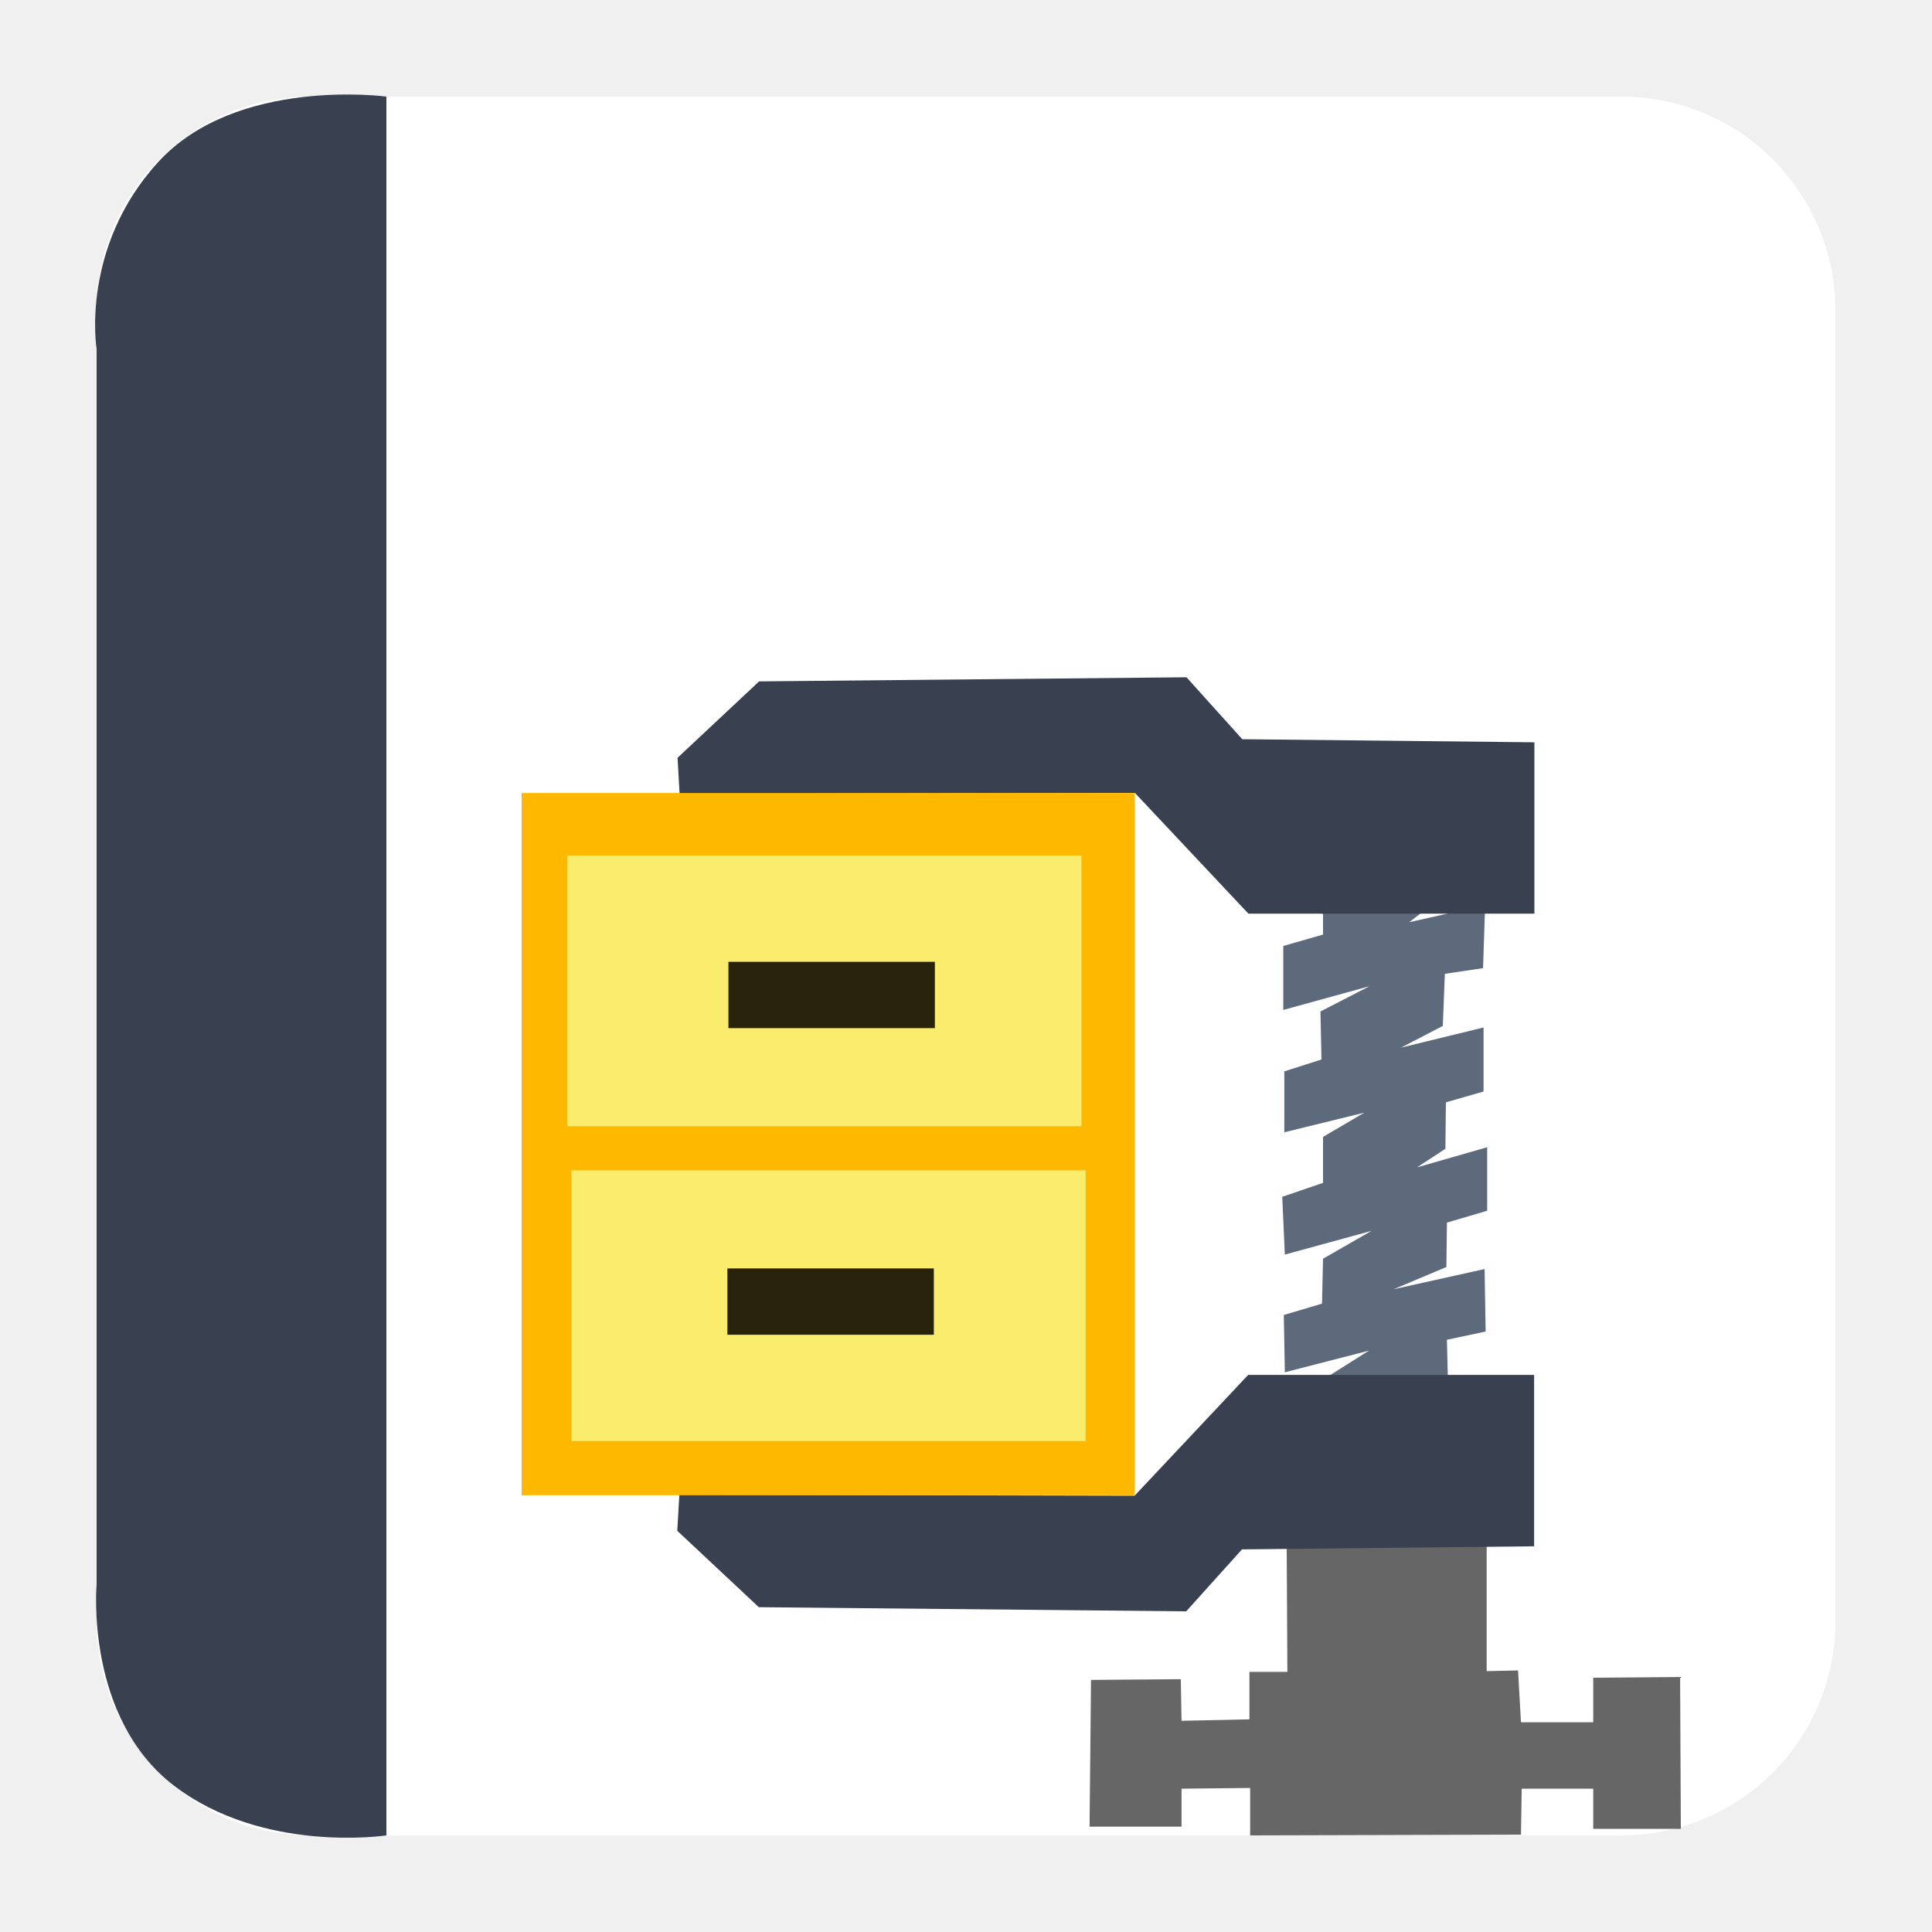
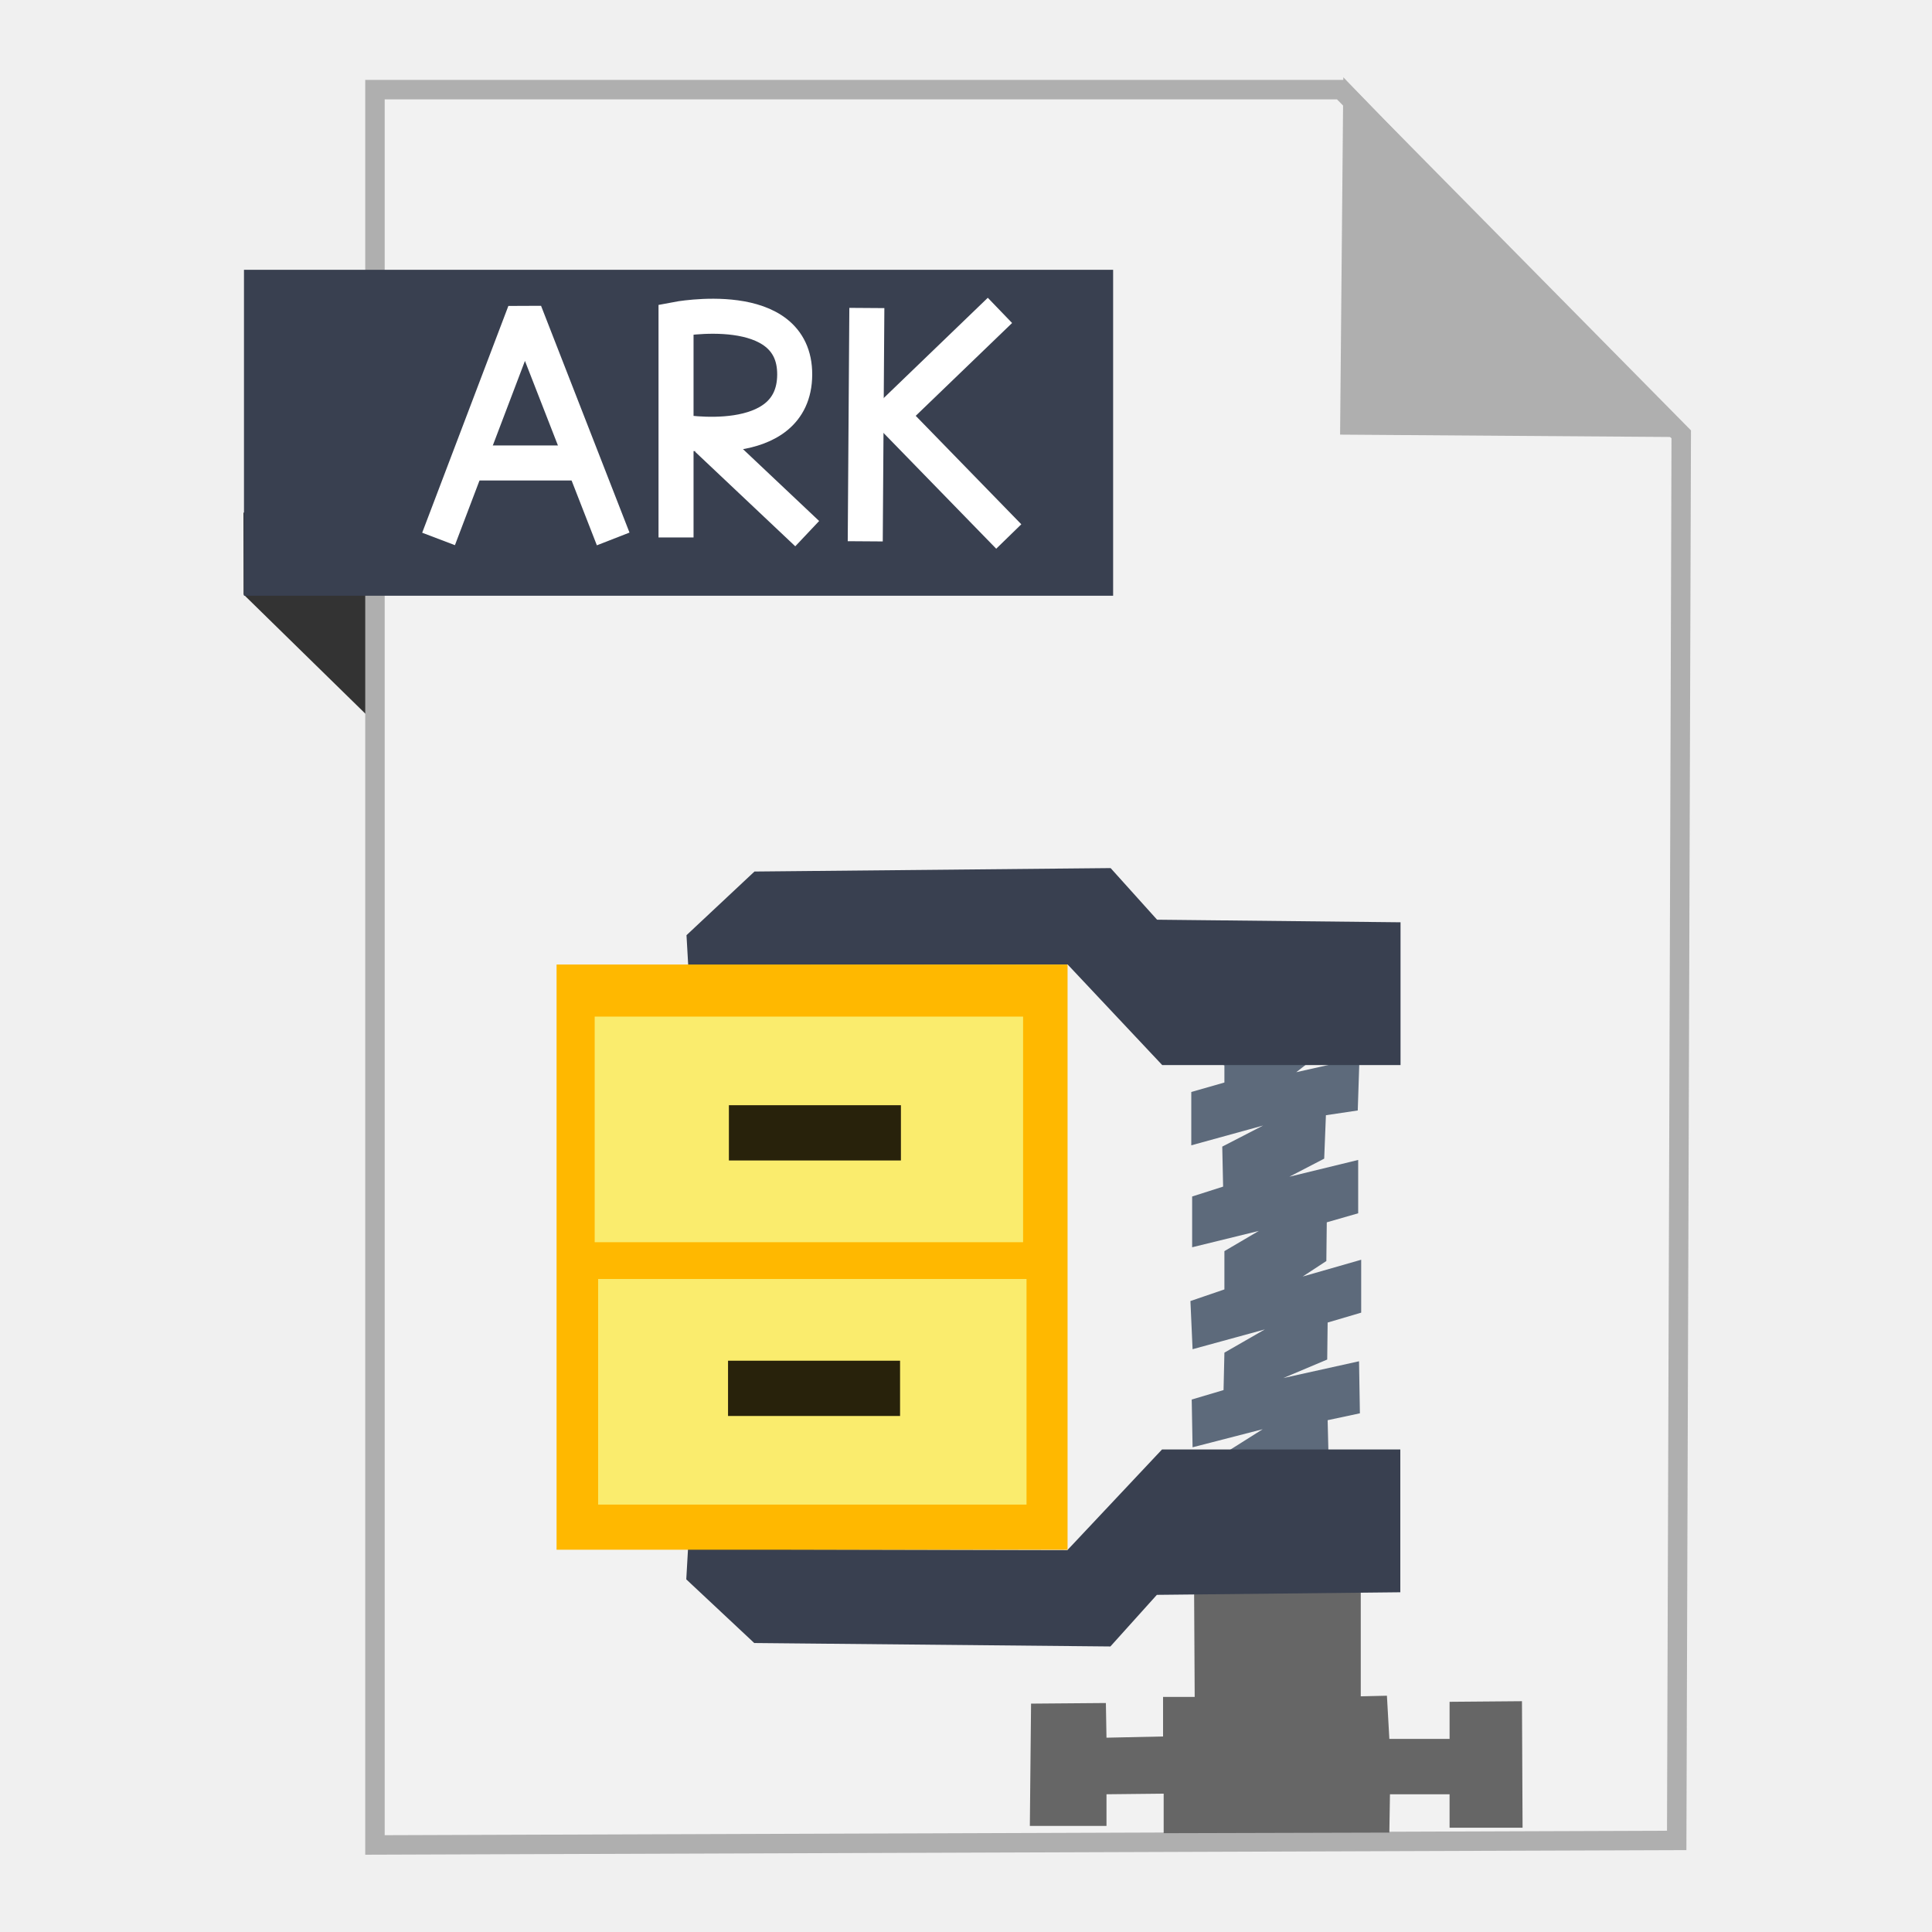
<svg xmlns="http://www.w3.org/2000/svg" width="500" height="500" id="svg2" version="1.1">
  <defs id="defs4" />
  <g id="layer1" transform="translate(0,-552.3622)">
-     <rect style="fill:#ffffff;fill-opacity:1;stroke:none" id="rect3000" width="450" height="450" x="25" y="577.362" ry="55.366" />
-     <path style="fill:#394050;stroke:none;stroke-width:1px;stroke-linecap:butt;stroke-linejoin:miter;stroke-opacity:1;fill-opacity:1" d="M 100,475 100,25 C 100,25 61.202,19.759 40.94,41.935 20.678,64.111 25,90.3 25,90.3 L 25,410 c 0,0 -3.105,34.449 20.038,52.138 C 68.182,479.826 100,475 100,475 z" id="path3770" transform="translate(0,552.3622)" />
-     <path style="fill:#5d6a7b;stroke:none" d="m 330.378,784.747 12.023,4.141 0,5.343 -10.286,2.939 0,16.564 22.309,-6.145 -12.691,6.546 0.267,12.423 -9.618,3.072 0,15.763 20.706,-5.076 -10.687,6.278 0,11.889 -10.553,3.607 0.668,14.961 22.442,-6.145 -12.557,7.214 -0.267,11.622 -9.885,2.939 0.267,14.828 21.774,-5.611 -13.759,8.683 -0.401,4.809 34.732,0 -0.401,-16.297 10.019,-2.137 -0.267,-16.164 -23.511,5.21 13.626,-5.744 0.134,-11.488 10.42,-3.072 0,-16.431 -18.167,5.21 7.347,-4.809 0.134,-12.023 9.752,-2.805 0,-16.564 -21.374,5.21 10.82,-5.611 0.534,-13.492 9.885,-1.469 0.534,-16.297 -19.637,4.408 10.152,-7.881 0,-5.076 -43.549,1.202 z" id="path3941" />
-     <path style="fill:#666666;stroke:none" d="m 332.985,951.04 0.189,34.005 -9.824,0 0,12.28 -17.569,0.378 -0.189,-10.768 -23.237,0.189 -0.378,37.972 23.804,0 0,-9.824 17.758,-0.189 0,12.28 70.088,-0.189 0.189,-11.902 18.514,0 0,10.39 22.67,0 -0.189,-39.295 -22.481,0.189 0,11.524 -18.703,0 -0.756,-13.413 -8.123,0.189 0,-34.194 z" id="path3943" />
-     <path style="fill:#394050;stroke:none" d="m 175.814,939.182 -0.534,9.351 21.106,19.77 110.608,1.069 14.427,-16.03 75.609,-0.801 0,-44.35 -74.006,0 -29.389,31.259 z" id="path3921" />
-     <path style="fill:#394050;stroke:none" d="m 175.883,757.828 -0.534,-9.351 21.106,-19.77 110.608,-1.069 14.427,16.03 75.609,0.801 0,44.35 -74.006,0 -29.389,-31.259 z" id="path3921-3" />
-     <rect style="fill:#ffb800;fill-opacity:1;stroke:none" id="rect3945" width="158.69" height="181.738" x="135" y="757.589" />
-     <rect style="fill:#faec6d;fill-opacity:1;stroke:none" id="rect3945-6" width="133.042" height="70.061" x="146.837" y="773.761" />
-     <rect style="fill:#faec6d;fill-opacity:1;stroke:none" id="rect3945-6-7" width="133.042" height="70.061" x="147.906" y="855.248" />
-     <rect style="fill:#28220b;fill-opacity:1;stroke:none" id="rect3945-6-7-5" width="53.426" height="17.162" x="188.516" y="801.28" />
-     <rect style="fill:#28220b;fill-opacity:1;stroke:none" id="rect3945-6-7-5-3" width="53.426" height="17.162" x="188.248" y="880.629" />
+     <path style="fill:#333333;fill-rule:evenodd;stroke:none;stroke-width:1px;stroke-linecap:butt;stroke-linejoin:miter;stroke-opacity:1" d="M 63.039,706.212 116.261,758.311 114.601,685.269 63,685.024 Z" id="path4230" />
+     <path style="fill:#f2f2f2;fill-rule:evenodd;stroke:#afafaf;stroke-width:5.035;stroke-linecap:butt;stroke-linejoin:miter;stroke-miterlimit:4;stroke-dasharray:none;stroke-opacity:1" d="m 97.041,1029.836 336.888,-1.174 1.174,-363.887 -88.037,-89.211 -250.025,0 z" id="path3364" />
+     <path style="fill:#afafaf;fill-opacity:1;fill-rule:evenodd;stroke:#afafaf;stroke-width:5.035;stroke-linecap:butt;stroke-linejoin:miter;stroke-miterlimit:4;stroke-dasharray:none;stroke-opacity:1" d="m 431.519,662.931 -82.164,-0.587 0.759,-83.804 z" id="path4166" />
+     <rect style="fill:#394050;fill-opacity:1;stroke:none;stroke-width:5;stroke-miterlimit:4;stroke-dasharray:none;stroke-opacity:1" id="rect4228" width="224.936" height="84.351" x="63.14" y="622.187" />
+     <path style="fill:#5d6a7b;stroke:none" d="m 306.856,824.613 10.019,3.451 0,4.453 -8.572,2.449 0,13.804 18.59,-5.121 -10.575,5.455 0.223,10.353 -8.015,2.56 0,13.136 17.255,-4.23 -8.906,5.232 0,9.908 -8.794,3.006 0.557,12.468 18.702,-5.121 -10.464,6.011 -0.223,9.685 -8.238,2.449 0.223,12.357 18.145,-4.675 -11.466,7.236 -0.334,4.008 28.943,0 -0.334,-13.581 8.349,-1.781 -0.223,-13.47 -19.592,4.341 11.355,-4.787 0.111,-9.574 8.683,-2.56 0,-13.692 -15.14,4.341 6.123,-4.008 0.111,-10.019 8.126,-2.338 0,-13.804 -17.811,4.341 9.017,-4.675 0.445,-11.243 8.238,-1.225 0.445,-13.581 -16.364,3.674 8.46,-6.568 0,-4.23 -36.29,1.002 z" id="path3941" />
+     <path style="fill:#666666;stroke:none" d="m 309.028,963.19 0.157,28.338 -8.186,0 0,10.233 -14.641,0.315 -0.157,-8.974 -19.364,0.157 -0.315,31.644 19.836,0 0,-8.186 14.799,-0.157 0,10.233 58.407,-0.157 0.157,-9.918 15.428,0 0,8.659 18.892,0 -0.157,-32.746 -18.734,0.157 0,9.603 -15.586,0 -0.63,-11.178 -6.77,0.157 0,-28.495 z" id="path3943" />
+     <path style="fill:#394050;stroke:none" d="m 178.053,953.308 -0.445,7.792 17.589,16.475 92.173,0.891 12.023,-13.358 63.007,-0.668 0,-36.958 -61.671,0 -24.49,26.049 z" id="path3921" />
+     <path style="fill:#394050;stroke:none" d="m 178.11,802.181 -0.445,-7.792 17.589,-16.475 92.173,-0.891 12.023,13.358 63.007,0.668 0,36.958 -61.671,0 -24.49,-26.049 z" id="path3921-3" />
+     <rect style="fill:#ffb800;fill-opacity:1;stroke:none" id="rect3945" width="132.242" height="151.448" x="144.041" y="801.981" />
+     <rect style="fill:#faec6d;fill-opacity:1;stroke:none" id="rect3945-6" width="110.868" height="58.385" x="153.905" y="815.458" />
+     <rect style="fill:#faec6d;fill-opacity:1;stroke:none" id="rect3945-6-7" width="110.868" height="58.385" x="154.796" y="883.364" />
+     <rect style="fill:#28220b;fill-opacity:1;stroke:none" id="rect3945-6-7-5" width="44.521" height="14.302" x="188.637" y="838.39" />
+     <rect style="fill:#28220b;fill-opacity:1;stroke:none" id="rect3945-6-7-5-3" width="44.521" height="14.302" x="188.415" y="904.514" />
+     <g id="g4265" transform="matrix(1.007092,0,0,1.007092,-808.6898,-9.380972)">
+       <path id="path4255" d="m 915.694,696.283 22.146,-58.278 22.728,58.278" style="fill:none;fill-rule:evenodd;stroke:#ffffff;stroke-width:9;stroke-linecap:butt;stroke-linejoin:bevel;stroke-miterlimit:4;stroke-dasharray:none;stroke-opacity:1" />
+       <path id="path4257" d="m 924.581,676.76 25.788,0" style="fill:none;fill-rule:evenodd;stroke:#ffffff;stroke-width:9;stroke-linecap:butt;stroke-linejoin:miter;stroke-miterlimit:4;stroke-dasharray:none;stroke-opacity:1" />
+     </g>
+     <g id="g4263" transform="translate(-209.4948,-44.45244)">
+       <path id="path4259-2" d="m 384.452,735.91 0,-56.441 c 0,0 30.819,-5.942 30.711,14.318 -0.108,20.26 -30.088,14.733 -30.088,14.733" style="fill:none;fill-rule:evenodd;stroke:#ffffff;stroke-width:9.064;stroke-linecap:butt;stroke-linejoin:miter;stroke-miterlimit:4;stroke-dasharray:none;stroke-opacity:1" />
+       <path id="path3393" d="m 392.464,710.445 25.934,24.477" style="fill:none;fill-rule:evenodd;stroke:#ffffff;stroke-width:9;stroke-linecap:butt;stroke-linejoin:miter;stroke-miterlimit:4;stroke-dasharray:none;stroke-opacity:1" />
+     </g>
+     <g id="g4269" transform="matrix(1.007092,0,0,1.007092,-807.9992,-8.387562)">
+       <path id="path4261" d="m 1024.657,695.906 0.412,-59.959" style="fill:none;fill-rule:evenodd;stroke:#ffffff;stroke-width:9;stroke-linecap:butt;stroke-linejoin:miter;stroke-miterlimit:4;stroke-dasharray:none;stroke-opacity:1" />
+       <path id="path4263" d="m 1059.272,636.565 -28.022,26.992 30.288,31.113" style="fill:none;fill-rule:evenodd;stroke:#ffffff;stroke-width:9;stroke-linecap:butt;stroke-linejoin:round;stroke-miterlimit:4;stroke-dasharray:none;stroke-opacity:1" />
+     </g>
  </g>
</svg>
